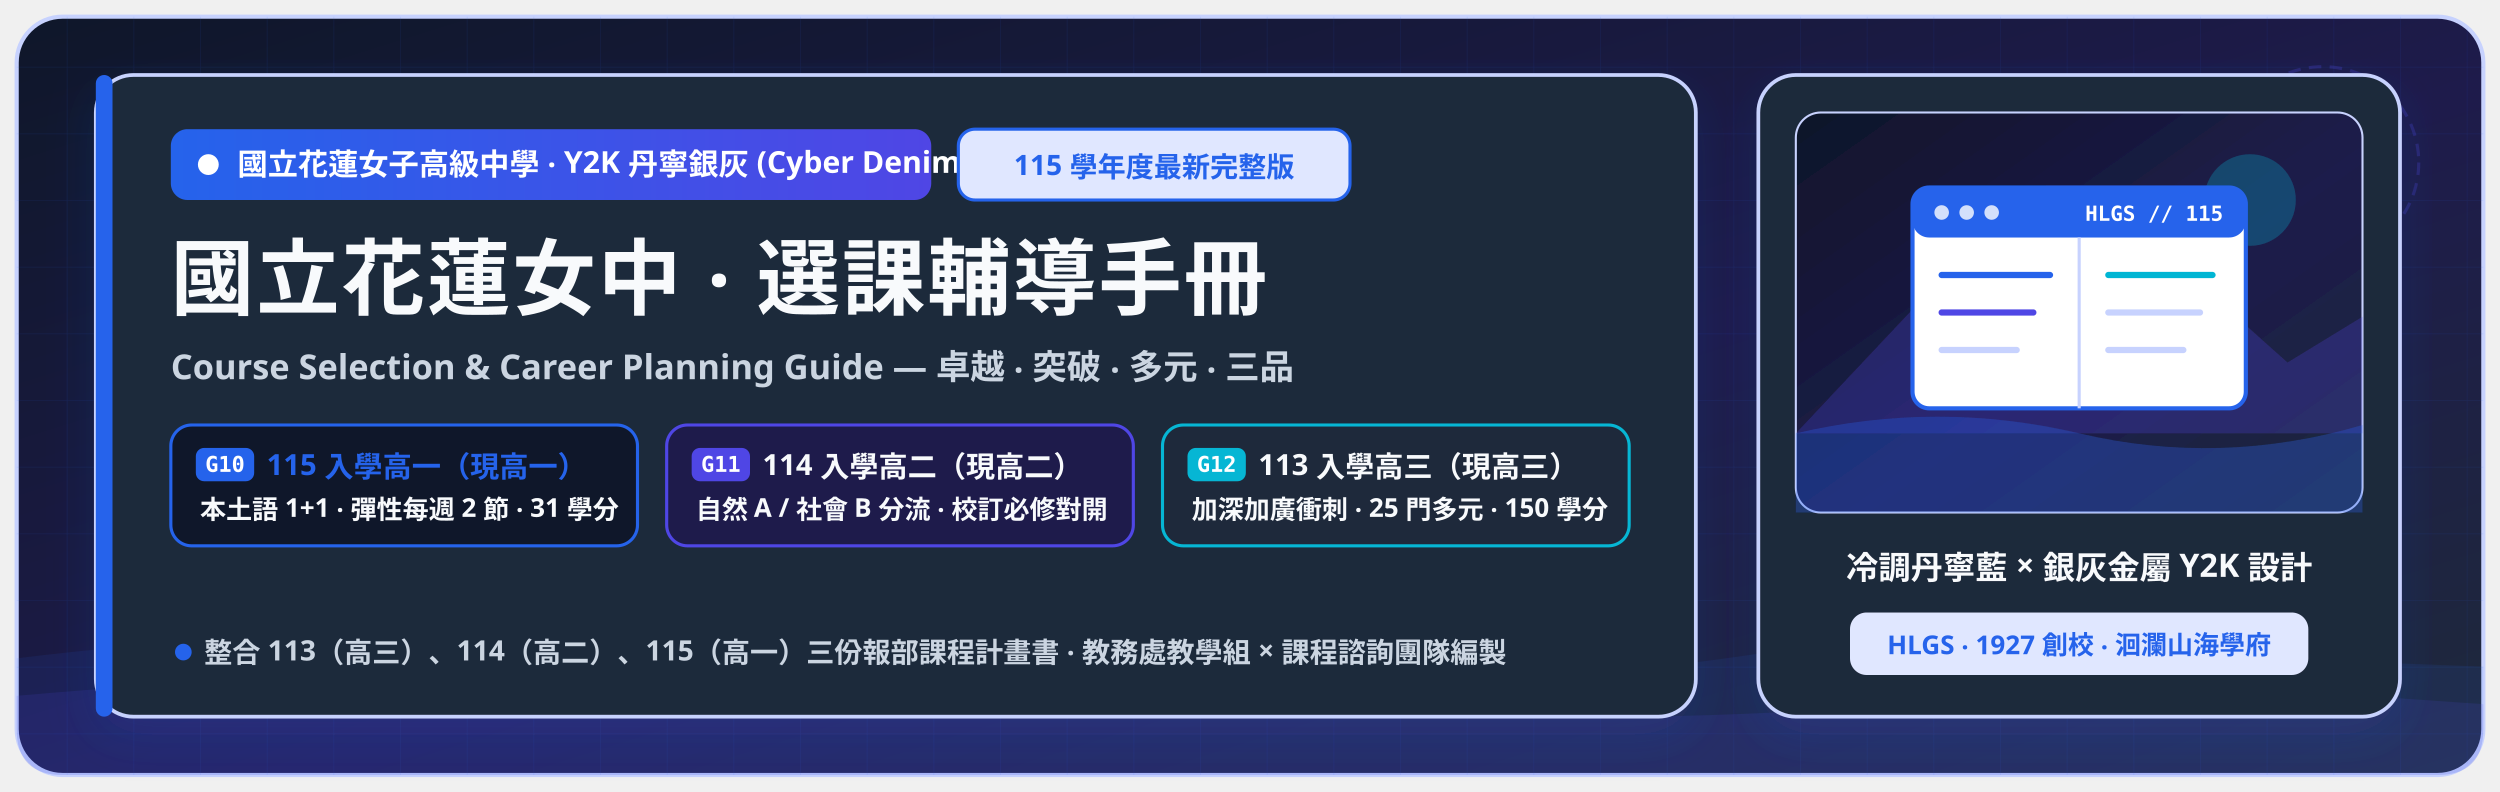
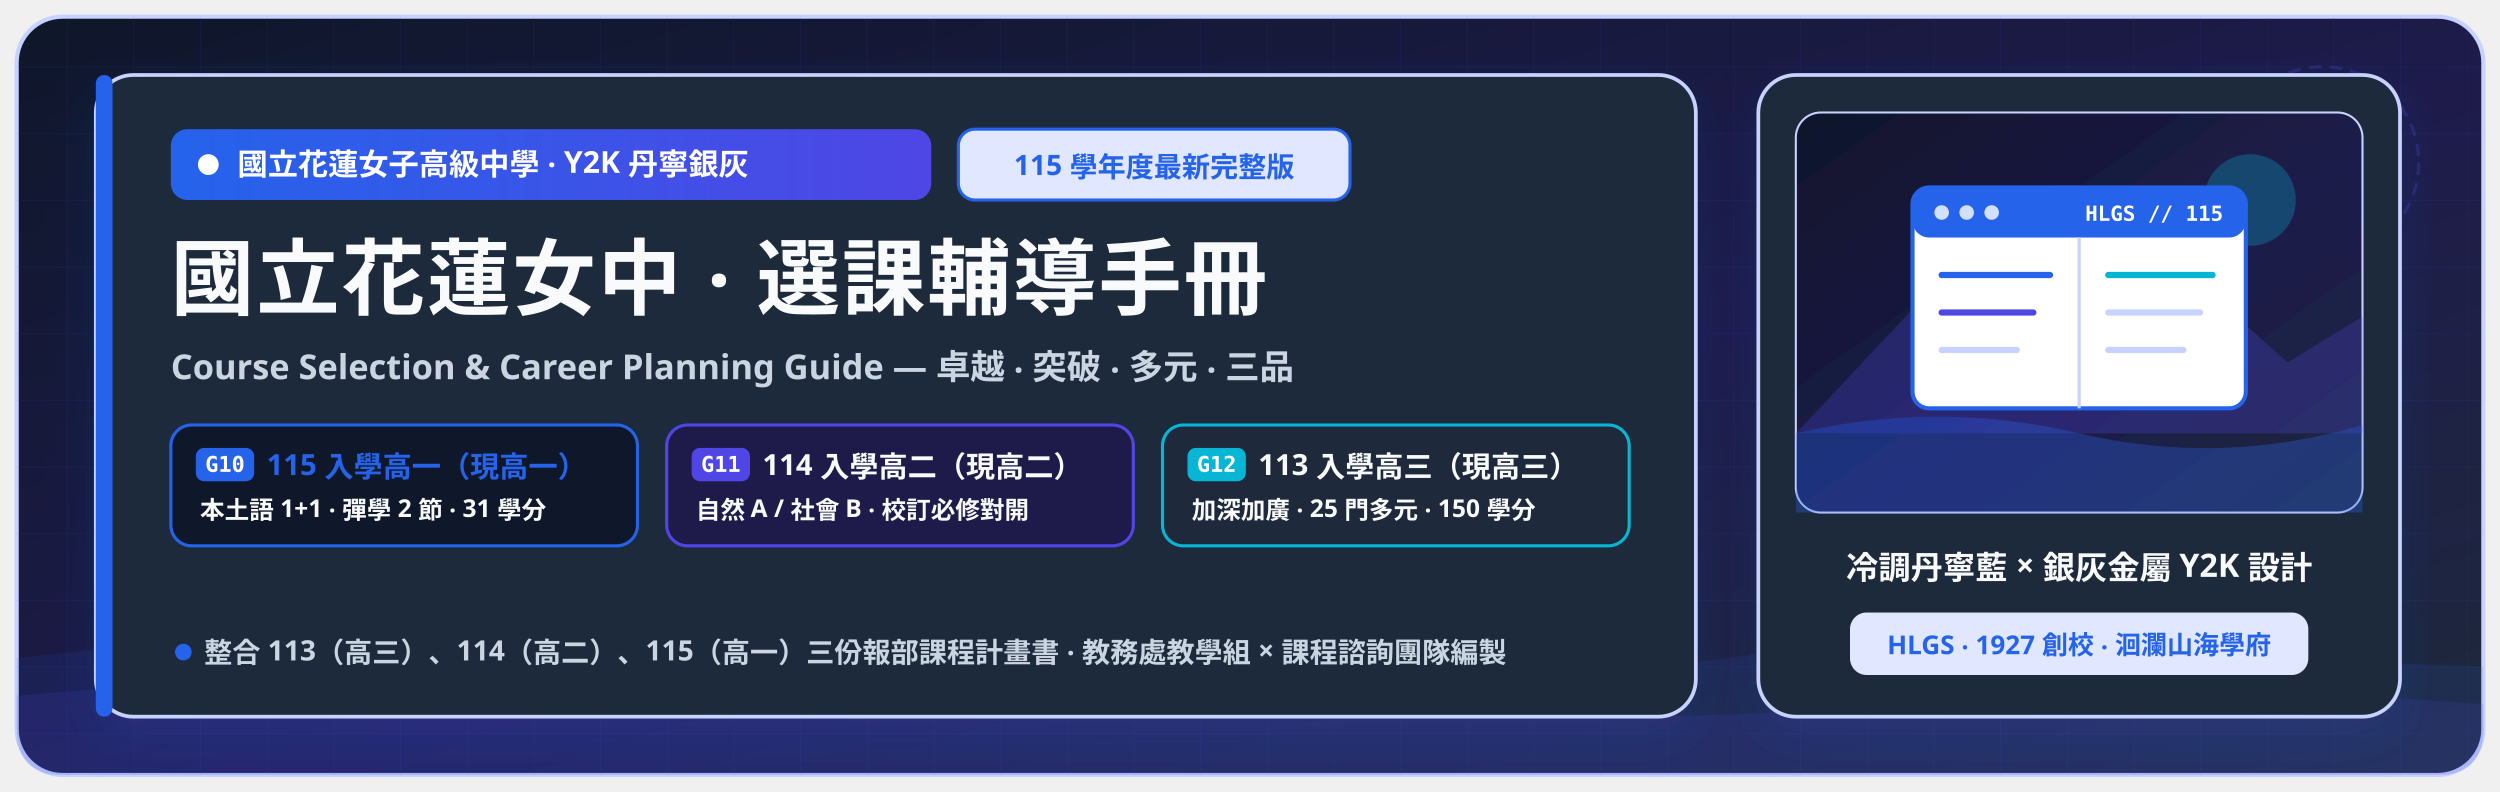
<svg xmlns="http://www.w3.org/2000/svg" viewBox="0 0 1200 380" width="100%" height="100%">
  <defs>
    <linearGradient id="bgGrad_denim_True" x1="0%" y1="0%" x2="100%" y2="100%">
      <stop offset="0%" stop-color="#0F172A" />
      <stop offset="55%" stop-color="#1E1B4B" />
      <stop offset="100%" stop-color="#1E293B" />
    </linearGradient>
    <linearGradient id="pillGrad_denim_True" x1="0%" y1="0%" x2="100%" y2="0%">
      <stop offset="0%" stop-color="#2563EB" />
      <stop offset="100%" stop-color="#4F46E5" />
    </linearGradient>
    <filter id="softShadow" x="-5%" y="-5%" width="110%" height="115%">
      <feDropShadow dx="0" dy="8" stdDeviation="12" flood-color="#2563EB" flood-opacity="0.14" />
    </filter>
    <pattern id="archGrid" width="32" height="32" patternUnits="userSpaceOnUse">
      <path d="M 32 0 L 0 0 0 32" fill="none" stroke="#2563EB" stroke-width="0.6" opacity="0.12" />
    </pattern>
  </defs>
  <rect x="8" y="8" width="1184" height="364" rx="22" fill="url(#bgGrad_denim_True)" stroke="#C7D2FE" stroke-width="2" />
  <rect x="8" y="8" width="1184" height="364" rx="22" fill="url(#archGrid)" />
  <path d="M 8 316 Q 220 290 440 318 T 880 308 L 1192 320 L 1192 350 Q 1192 372 1170 372 L 30 372 Q 8 372 8 350 Z" fill="#2563EB" opacity="0.10" />
  <path d="M 8 334 Q 280 310 540 334 T 1020 326 L 1192 338 L 1192 350 Q 1192 372 1170 372 L 30 372 Q 8 372 8 350 Z" fill="#4F46E5" opacity="0.14" />
  <circle cx="1115" cy="78" r="46" fill="none" stroke="#4F46E5" stroke-width="1.5" opacity="0.25" stroke-dasharray="6,4" />
  <circle cx="1115" cy="78" r="28" fill="#06B6D4" opacity="0.12" />
  <g filter="url(#softShadow)">
    <rect x="46" y="36" width="768" height="308" rx="18" fill="#1E293B" stroke="#C7D2FE" stroke-width="1.8" />
    <rect x="46" y="36" width="8" height="308" rx="4" fill="#2563EB" />
  </g>
  <rect x="82" y="62" width="365" height="34" rx="8" fill="url(#pillGrad_denim_True)" />
  <circle cx="100" cy="79" r="5" fill="#FFFFFF" />
  <text x="114" y="84" font-family="'Noto Sans TC', 'PingFang TC', 'Microsoft JhengHei', sans-serif" font-size="14.5" font-weight="700" fill="#FFFFFF">
-     國立花蓮女子高級中學 ‧ Y2K 丹寧銀灰 (Cyber Denim)
+     國立花蓮女子高級中學 ‧ Y2K 丹寧銀灰
  </text>
  <rect x="460" y="62" width="188" height="34" rx="8" fill="#E0E7FF" stroke="#2563EB" stroke-width="1.5" />
  <text x="554" y="84" text-anchor="middle" font-family="'Noto Sans TC', 'PingFang TC', sans-serif" font-size="13.5" font-weight="800" fill="#2563EB">
    115 學年度最新完整版
  </text>
  <text x="82" y="148" font-family="'Noto Sans TC', 'PingFang TC', 'Microsoft JhengHei', sans-serif" font-size="40" font-weight="900" fill="#F8FAFC" letter-spacing="1">
    國立花蓮女中 ‧ 選課輔導手冊
  </text>
  <text x="82" y="182" font-family="'Noto Sans TC', 'PingFang TC', sans-serif" font-size="16.5" font-weight="600" fill="#CBD5E1">
    Course Selection &amp; Career Planning Guide — 卓越 ‧ 突破 ‧ 多元 ‧ 三品
  </text>
  <g transform="translate(82, 204)">
    <rect x="0" y="0" width="224" height="58" rx="10" fill="#0F172A" stroke="#2563EB" stroke-width="1.5" />
    <rect x="12" y="11" width="28" height="16" rx="4" fill="#2563EB" />
    <text x="26" y="22.5" text-anchor="middle" font-family="monospace" font-size="10.5" font-weight="800" fill="#FFFFFF">G10</text>
    <text x="46" y="24" font-family="'Noto Sans TC', sans-serif" font-size="14" font-weight="800" fill="#2563EB">115 入學高一（現高一）</text>
-     <text x="14" y="45" font-family="'Noto Sans TC', sans-serif" font-size="12.5" font-weight="600" fill="#F8FAFC">本土語 1+1 ‧ 彈性每週 2 節 ‧ 31 學分</text>
+     <text x="14" y="45" font-family="'Noto Sans TC', sans-serif" font-size="11.8" font-weight="600" fill="#F8FAFC">本土語 1+1 ‧ 彈學 2 節 ‧ 31 學分</text>
    <rect x="238" y="0" width="224" height="58" rx="10" fill="#1E1B4B" stroke="#4F46E5" stroke-width="1.5" />
    <rect x="250" y="11" width="28" height="16" rx="4" fill="#4F46E5" />
    <text x="264" y="22.5" text-anchor="middle" font-family="monospace" font-size="10.5" font-weight="800" fill="#FFFFFF">G11</text>
    <text x="284" y="24" font-family="'Noto Sans TC', sans-serif" font-size="14" font-weight="800" fill="#F8FAFC">114 入學高二（現高二）</text>
-     <text x="252" y="45" font-family="'Noto Sans TC', sans-serif" font-size="12.5" font-weight="600" fill="#F8FAFC">自然 A / 社會 B 分流 ‧ 校訂必修對開</text>
+     <text x="252" y="45" font-family="'Noto Sans TC', sans-serif" font-size="11.8" font-weight="600" fill="#F8FAFC">自然 A / 社會 B ‧ 校訂必修對開</text>
    <rect x="476" y="0" width="224" height="58" rx="10" fill="#1E293B" stroke="#06B6D4" stroke-width="1.5" />
    <rect x="488" y="11" width="28" height="16" rx="4" fill="#06B6D4" />
    <text x="502" y="22.5" text-anchor="middle" font-family="monospace" font-size="10.5" font-weight="800" fill="#FFFFFF">G12</text>
    <text x="522" y="24" font-family="'Noto Sans TC', sans-serif" font-size="14" font-weight="800" fill="#F8FAFC">113 入學高三（現高三）</text>
-     <text x="490" y="45" font-family="'Noto Sans TC', sans-serif" font-size="12.5" font-weight="600" fill="#F8FAFC">加深加廣衝刺 ‧ 25 門多元 ‧ 150 學分</text>
+     <text x="490" y="45" font-family="'Noto Sans TC', sans-serif" font-size="11.8" font-weight="600" fill="#F8FAFC">加深加廣 ‧ 25 門多元 ‧ 150 學分</text>
  </g>
  <circle cx="88" cy="313" r="4" fill="#2563EB" />
  <text x="98" y="318" font-family="'Noto Sans TC', sans-serif" font-size="13.5" font-weight="600" fill="#CBD5E1">
    整合 113（高三）、114（高二）、115（高一）三份報部課程計畫書 ‧ 教務處教學組 × 課程諮詢團隊編製
  </text>
  <g transform="translate(844, 36)" filter="url(#softShadow)">
    <rect x="0" y="0" width="308" height="308" rx="18" fill="#1E293B" stroke="#C7D2FE" stroke-width="1.8" />
    <rect x="18" y="18" width="272" height="192" rx="12" fill="url(#bgGrad_denim_True)" stroke="#C7D2FE" stroke-width="1" />
    <circle cx="236" cy="60" r="22" fill="#06B6D4" opacity="0.28" />
    <path d="M 18 172 L 82 104 L 138 148 L 198 88 L 254 138 L 290 116 L 290 172 Z" fill="#4F46E5" opacity="0.26" />
    <path d="M 18 172 Q 86 156 154 172 T 290 168 L 290 210 L 18 210 Z" fill="#2563EB" opacity="0.32" />
    <rect x="74" y="54" width="160" height="106" rx="8" fill="#FFFFFF" stroke="#2563EB" stroke-width="2" />
    <rect x="74" y="54" width="160" height="24" rx="8" fill="#2563EB" />
    <circle cx="88" cy="66" r="3.5" fill="#FFFFFF" opacity="0.8" />
    <circle cx="100" cy="66" r="3.5" fill="#FFFFFF" opacity="0.8" />
    <circle cx="112" cy="66" r="3.5" fill="#FFFFFF" opacity="0.8" />
    <text x="190" y="70" text-anchor="middle" font-family="monospace" font-size="10" font-weight="700" fill="#FFFFFF">HLGS // 115</text>
    <line x1="154" y1="78" x2="154" y2="160" stroke="#C7D2FE" stroke-width="1.5" />
    <line x1="88" y1="96" x2="140" y2="96" stroke="#2563EB" stroke-width="3" stroke-linecap="round" />
    <line x1="88" y1="114" x2="132" y2="114" stroke="#4F46E5" stroke-width="3" stroke-linecap="round" />
    <line x1="88" y1="132" x2="124" y2="132" stroke="#C7D2FE" stroke-width="3" stroke-linecap="round" />
    <line x1="168" y1="96" x2="218" y2="96" stroke="#06B6D4" stroke-width="3" stroke-linecap="round" />
    <line x1="168" y1="114" x2="212" y2="114" stroke="#C7D2FE" stroke-width="3" stroke-linecap="round" />
    <line x1="168" y1="132" x2="204" y2="132" stroke="#C7D2FE" stroke-width="3" stroke-linecap="round" />
    <text x="154" y="242" text-anchor="middle" font-family="'Noto Sans TC', sans-serif" font-size="15.5" font-weight="800" fill="#F8FAFC">
      冷調丹寧藍 × 銀灰金屬 Y2K 設計
    </text>
    <rect x="44" y="258" width="220" height="30" rx="8" fill="#E0E7FF" />
    <text x="154" y="278" text-anchor="middle" font-family="'Noto Sans TC', sans-serif" font-size="12.5" font-weight="800" fill="#2563EB">
      HLGS ‧ 1927 創校 ‧ 洄瀾山海學府
    </text>
  </g>
</svg>
